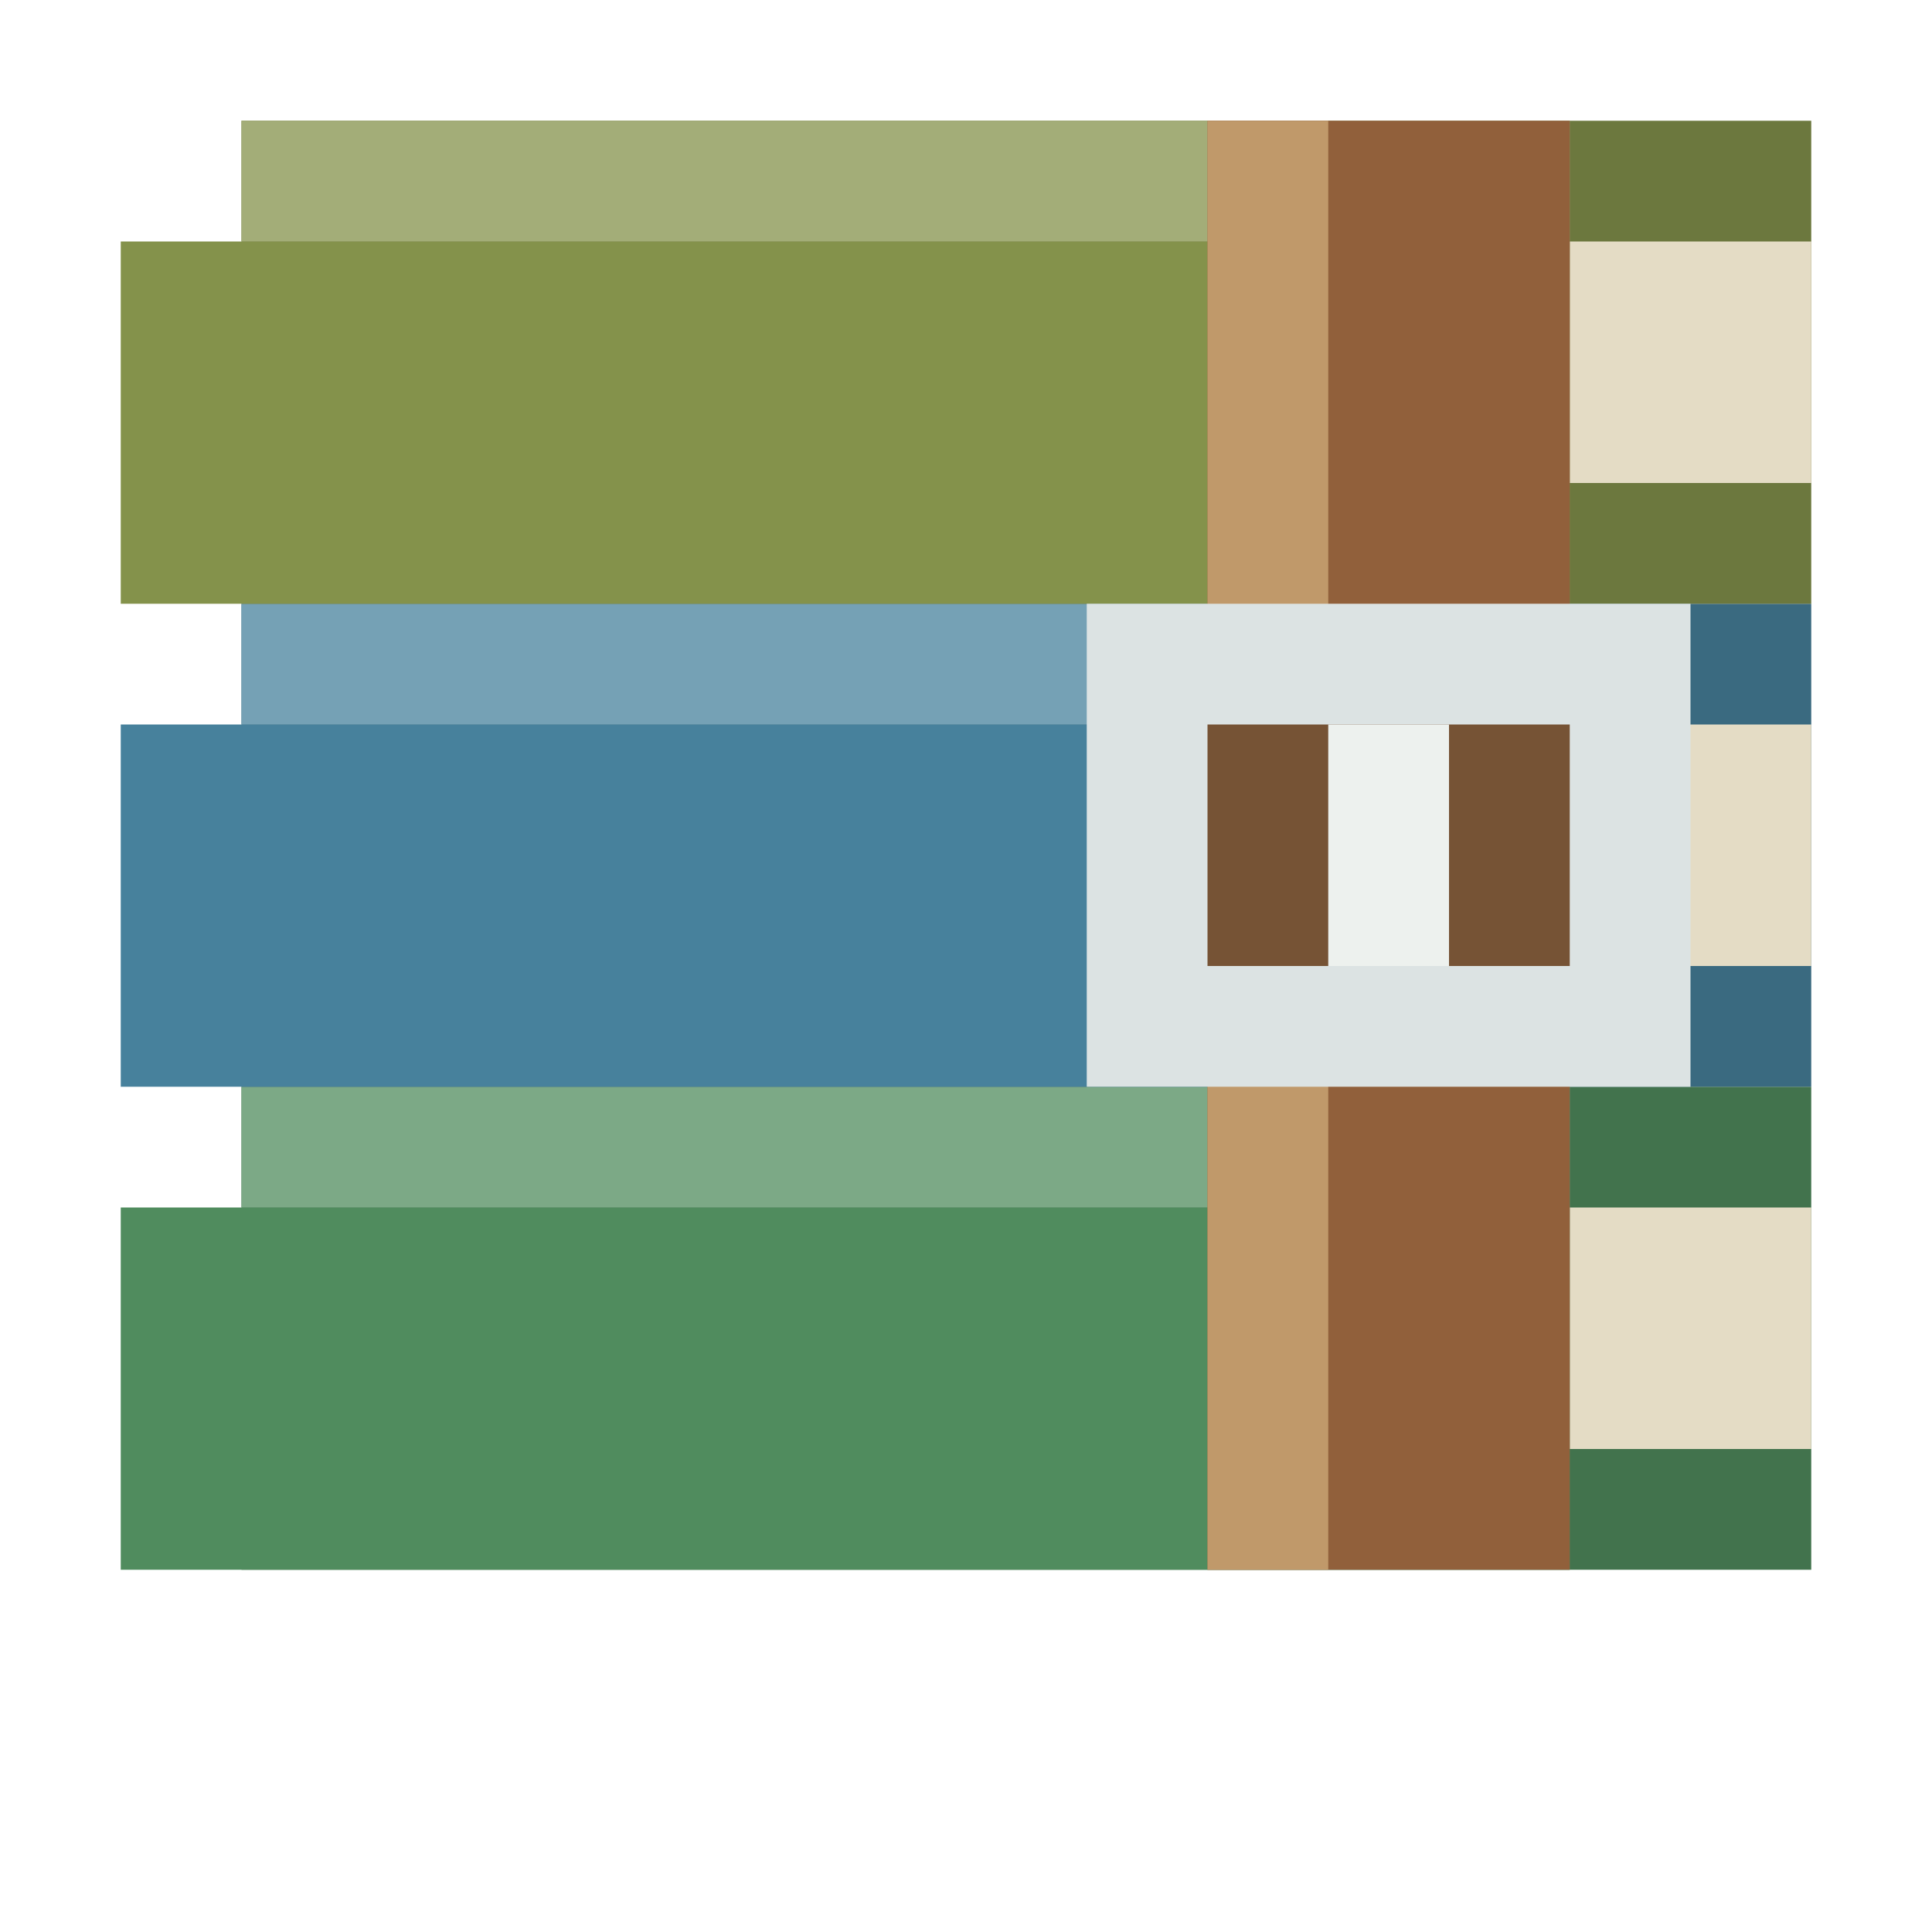
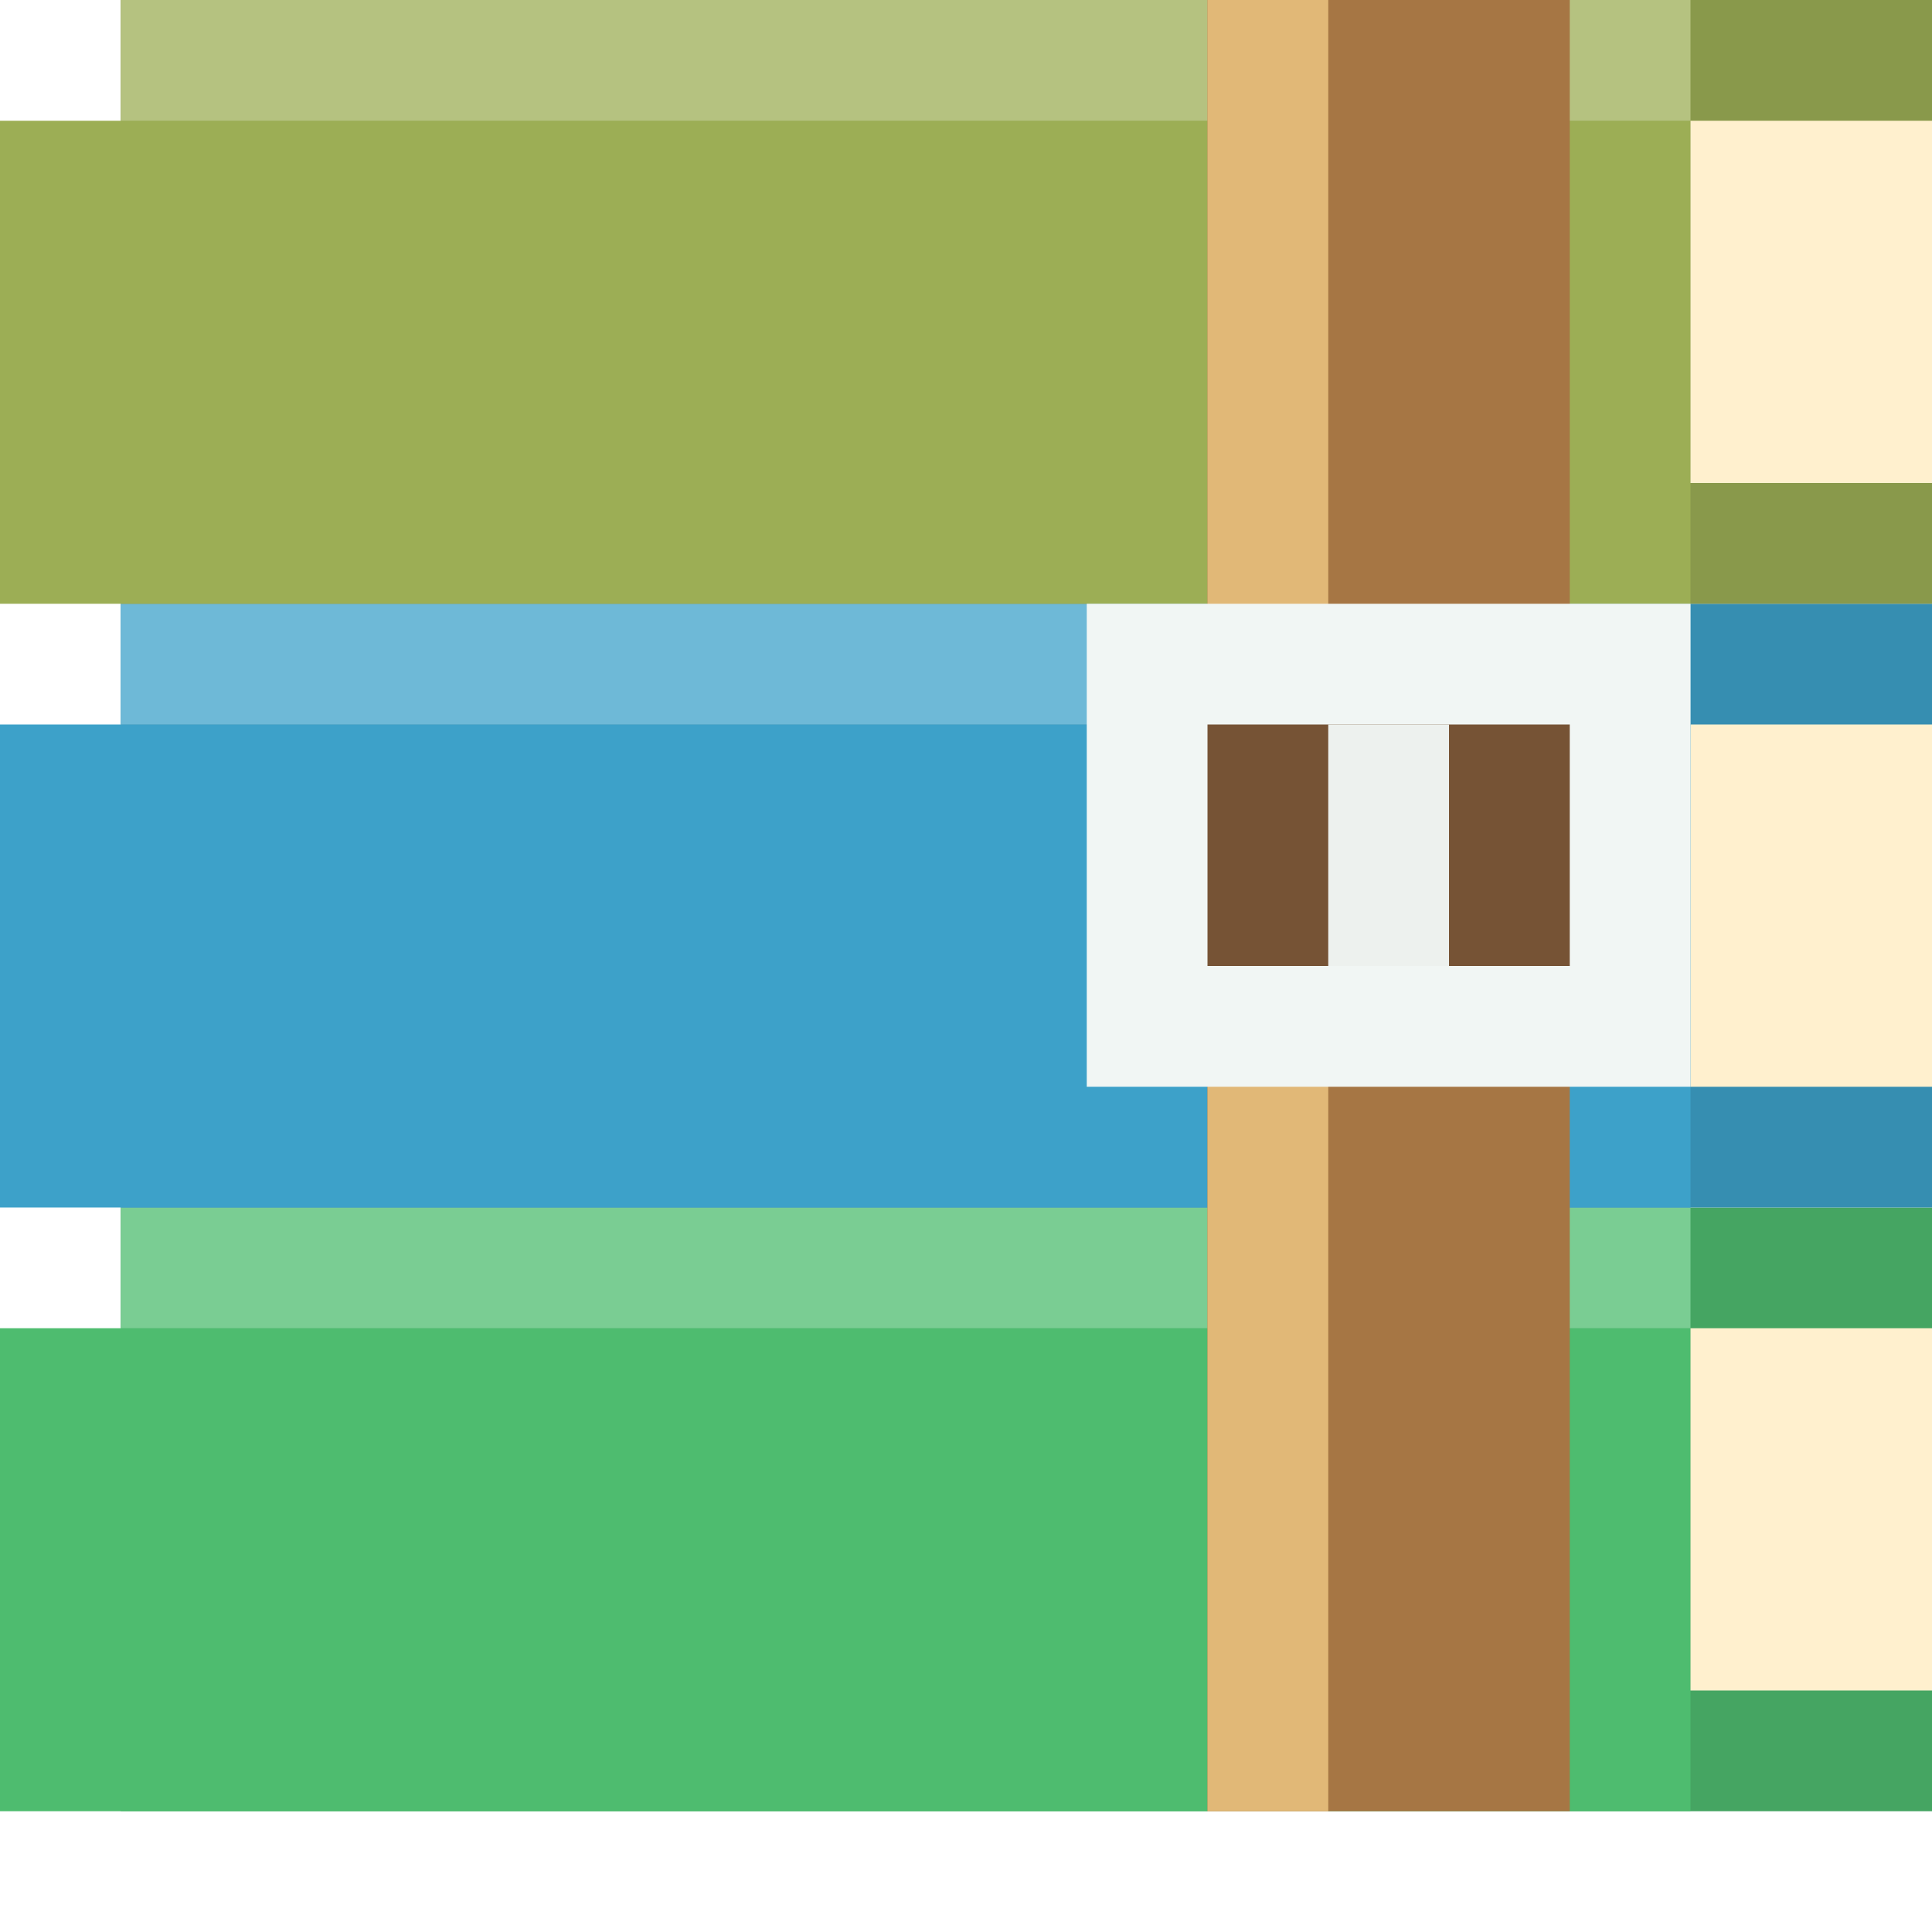
<svg xmlns="http://www.w3.org/2000/svg" width="16" height="16" viewBox="0 0 16 16">
  <defs />
-   <path fill="#42734d" stroke="none" d="M 2 9 L 15 9 L 15 13 L 2 13 Z" />
-   <path fill="#508c5e" stroke="none" d="M 1 10 L 13 10 L 13 13 L 1 13 Z" />
-   <path fill="#7ca986" stroke="none" d="M 2 9 L 13 9 L 13 10 L 2 10 Z" />
-   <path fill="#e4dcc5" stroke="none" d="M 13 10 L 15 10 L 15 12 L 13 12 Z" />
-   <path fill="#3a6a80" stroke="none" d="M 2 5 L 15 5 L 15 9 L 2 9 Z" />
-   <path fill="#47819c" stroke="none" d="M 1 6 L 13 6 L 13 9 L 1 9 Z" />
-   <path fill="#75a1b5" stroke="none" d="M 2 5 L 13 5 L 13 6 L 2 6 Z" />
-   <path fill="#e4dcc5" stroke="none" d="M 13 6 L 15 6 L 15 8 L 13 8 Z" />
-   <path fill="#6c783e" stroke="none" d="M 2 1 L 15 1 L 15 5 L 2 5 Z" />
-   <path fill="#84924b" stroke="none" d="M 1 2 L 13 2 L 13 5 L 1 5 Z" />
-   <path fill="#a3ad78" stroke="none" d="M 2 1 L 13 1 L 13 2 L 2 2 Z" />
-   <path fill="#e4dcc5" stroke="none" d="M 13 2 L 15 2 L 15 4 L 13 4 Z" />
-   <path fill="#91603b" stroke="none" d="M 10 1 L 13 1 L 13 13 L 10 13 Z" />
-   <path fill="#c0996a" stroke="none" d="M 10 1 L 11 1 L 11 13 L 10 13 Z" />
-   <path fill="#dce3e3" stroke="none" d="M 9 5 L 14 5 L 14 9 L 9 9 Z" />
+   <path fill="#45a562" stroke="none" d="M 1 10 L 16 10 L 16 15 L 1 15 Z" />
+   <path fill="#4ebc6f" stroke="none" d="M 0 11 L 14 11 L 14 15 L 0 15 Z" />
+   <path fill="#7acd93" stroke="none" d="M 1 10 L 14 10 L 14 11 L 1 11 Z" />
+   <path fill="#fff0ce" stroke="none" d="M 14 11 L 16 11 L 16 14 L 14 14 Z" />
+   <path fill="#368eb1" stroke="none" d="M 1 5 L 16 5 L 16 10 L 1 10 Z" />
+   <path fill="#3da1c9" stroke="none" d="M 0 6 L 14 6 L 14 10 L 0 10 Z" />
+   <path fill="#6eb9d7" stroke="none" d="M 1 5 L 14 5 L 14 6 L 1 6 Z" />
+   <path fill="#fff0ce" stroke="none" d="M 14 6 L 16 6 L 16 9 L 14 9 Z" />
+   <path fill="#89994b" stroke="none" d="M 1 0 L 16 0 L 16 5 L 1 5 Z" />
+   <path fill="#9cae55" stroke="none" d="M 0 1 L 14 1 L 14 5 L 0 5 Z" />
+   <path fill="#b5c280" stroke="none" d="M 1 0 L 14 0 L 14 1 L 1 1 Z" />
+   <path fill="#fff0ce" stroke="none" d="M 14 1 L 16 1 L 16 4 L 14 4 Z" />
+   <path fill="#a67644" stroke="none" d="M 10 0 L 13 0 L 13 15 L 10 15 Z" />
+   <path fill="#e1b877" stroke="none" d="M 10 0 L 11 0 L 11 15 L 10 15 Z" />
+   <path fill="#f1f6f4" stroke="none" d="M 9 5 L 14 5 L 14 9 L 9 9 Z" />
  <path fill="#765335" stroke="none" d="M 10 6 L 13 6 L 13 8 L 10 8 Z" />
  <path fill="#edf1ee" stroke="none" d="M 11 6 L 12 6 L 12 8 L 11 8 Z" />
</svg>
